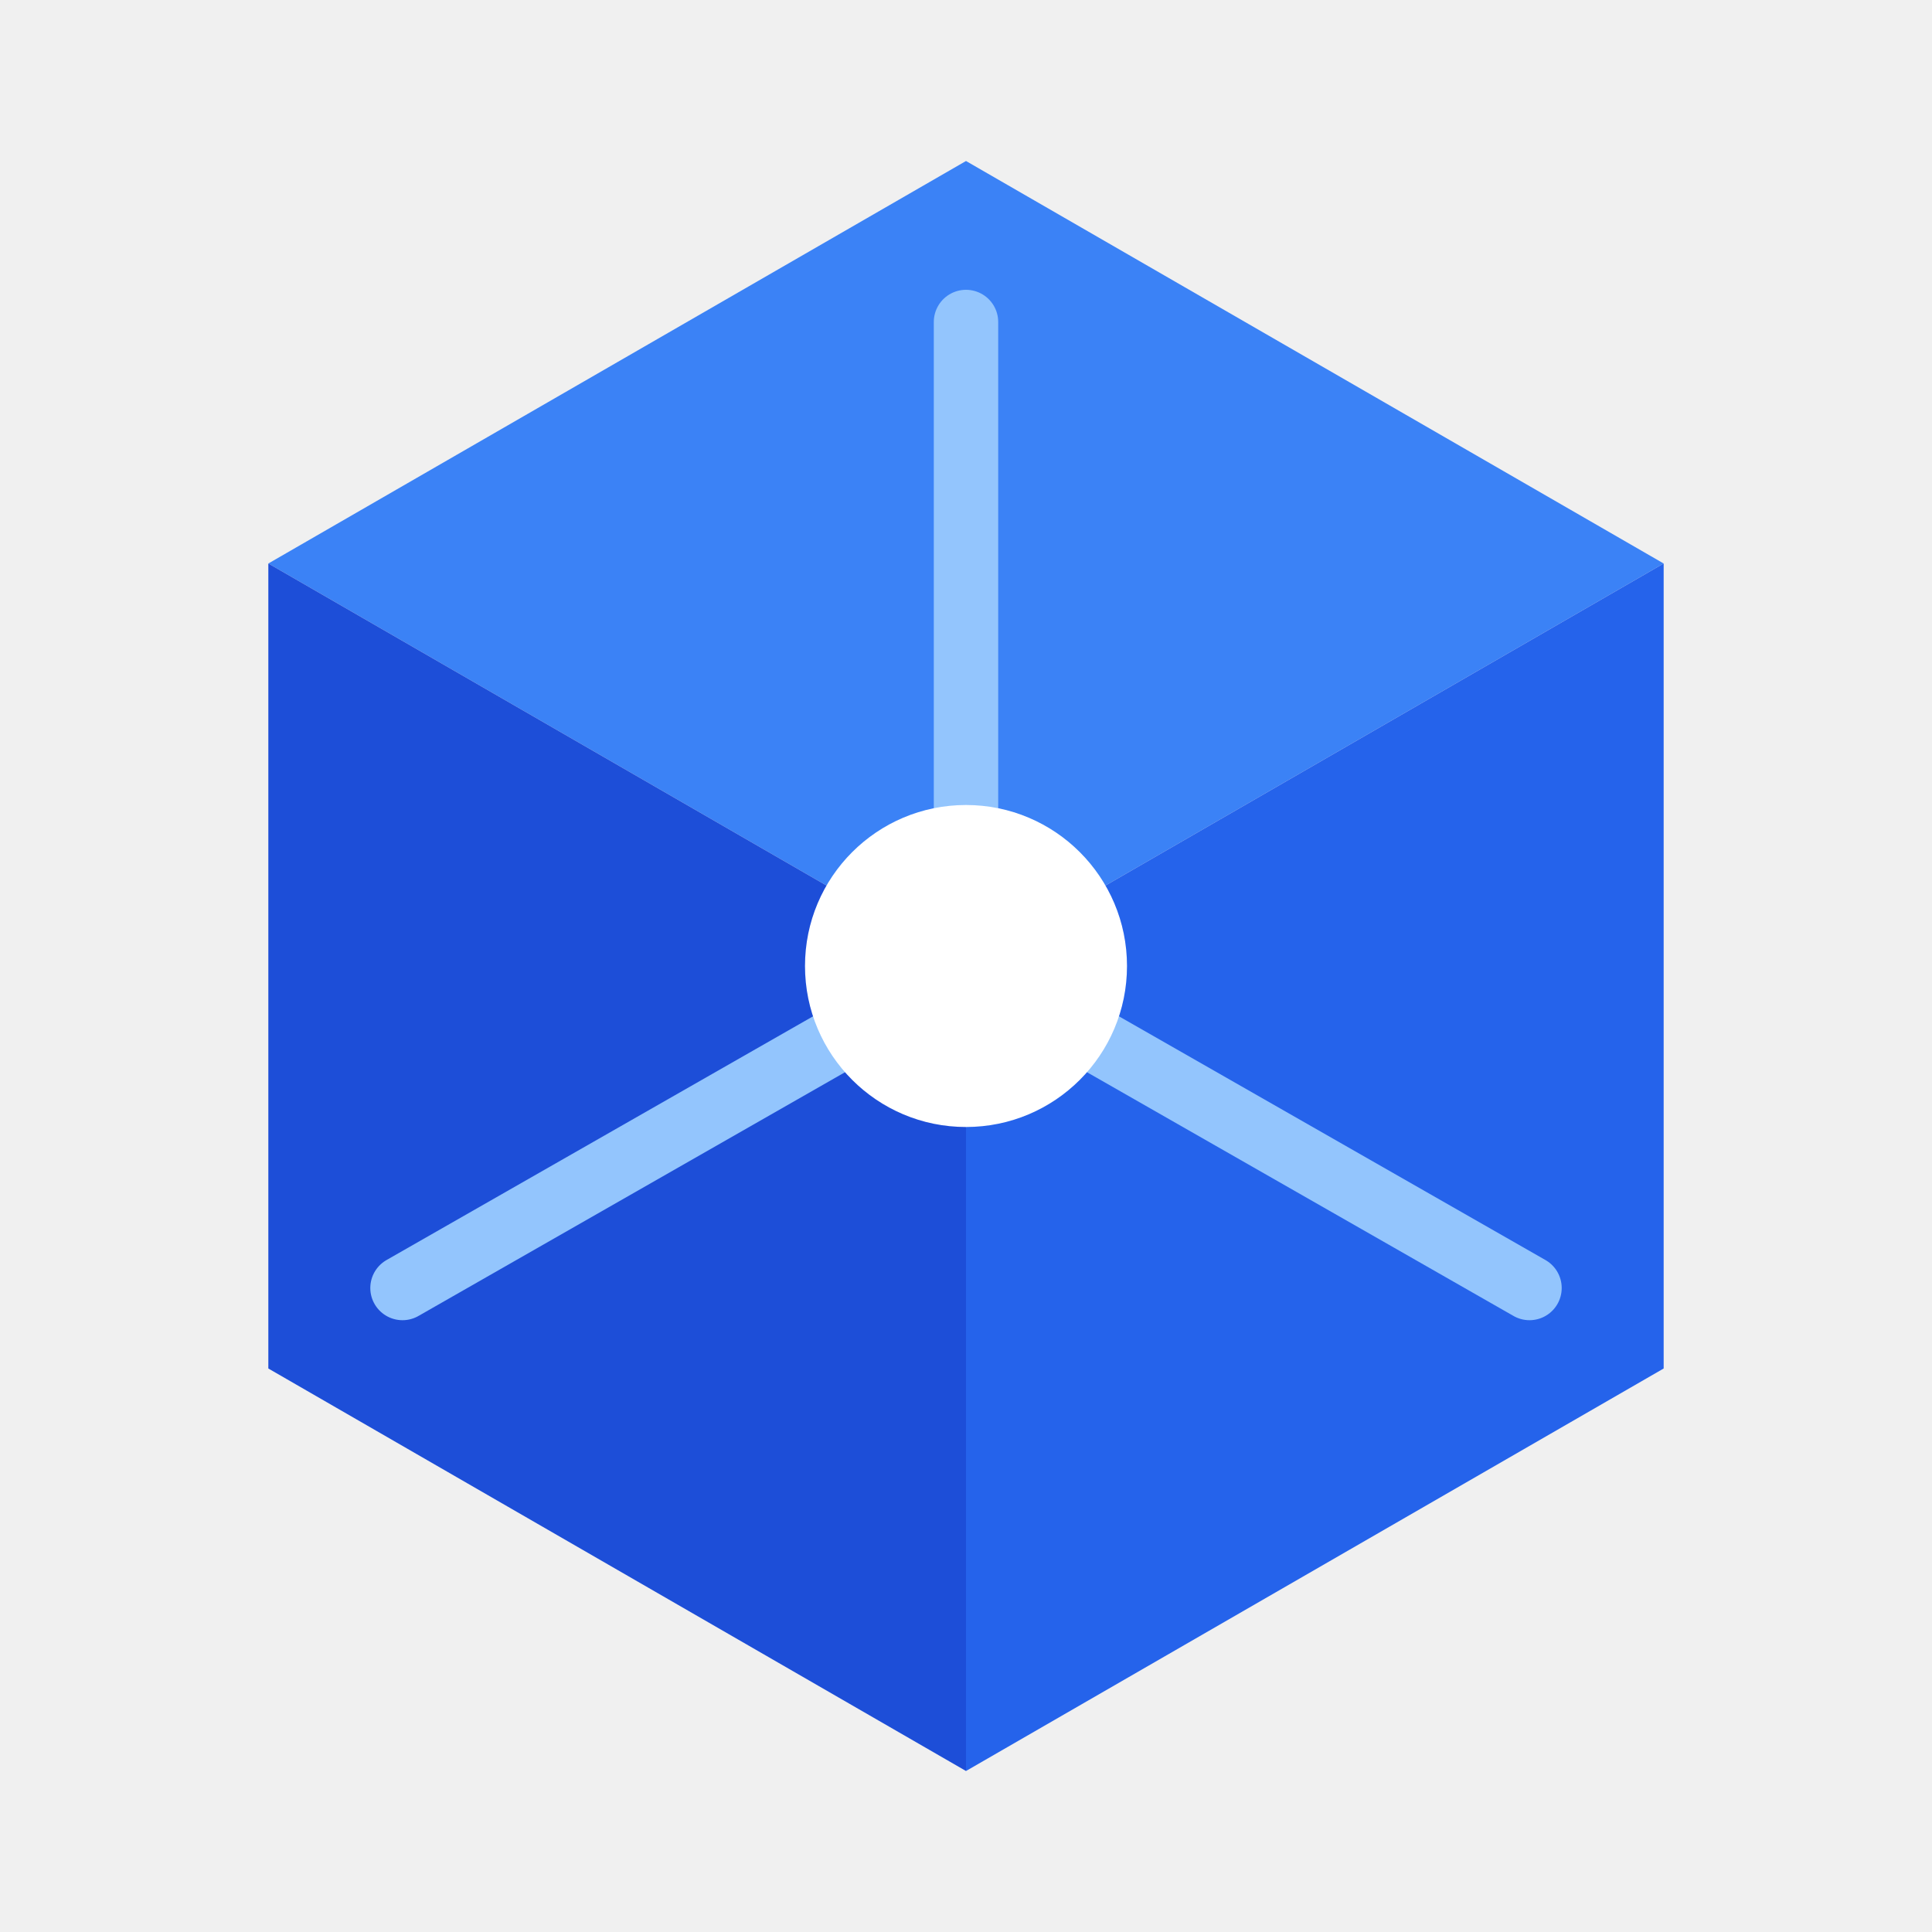
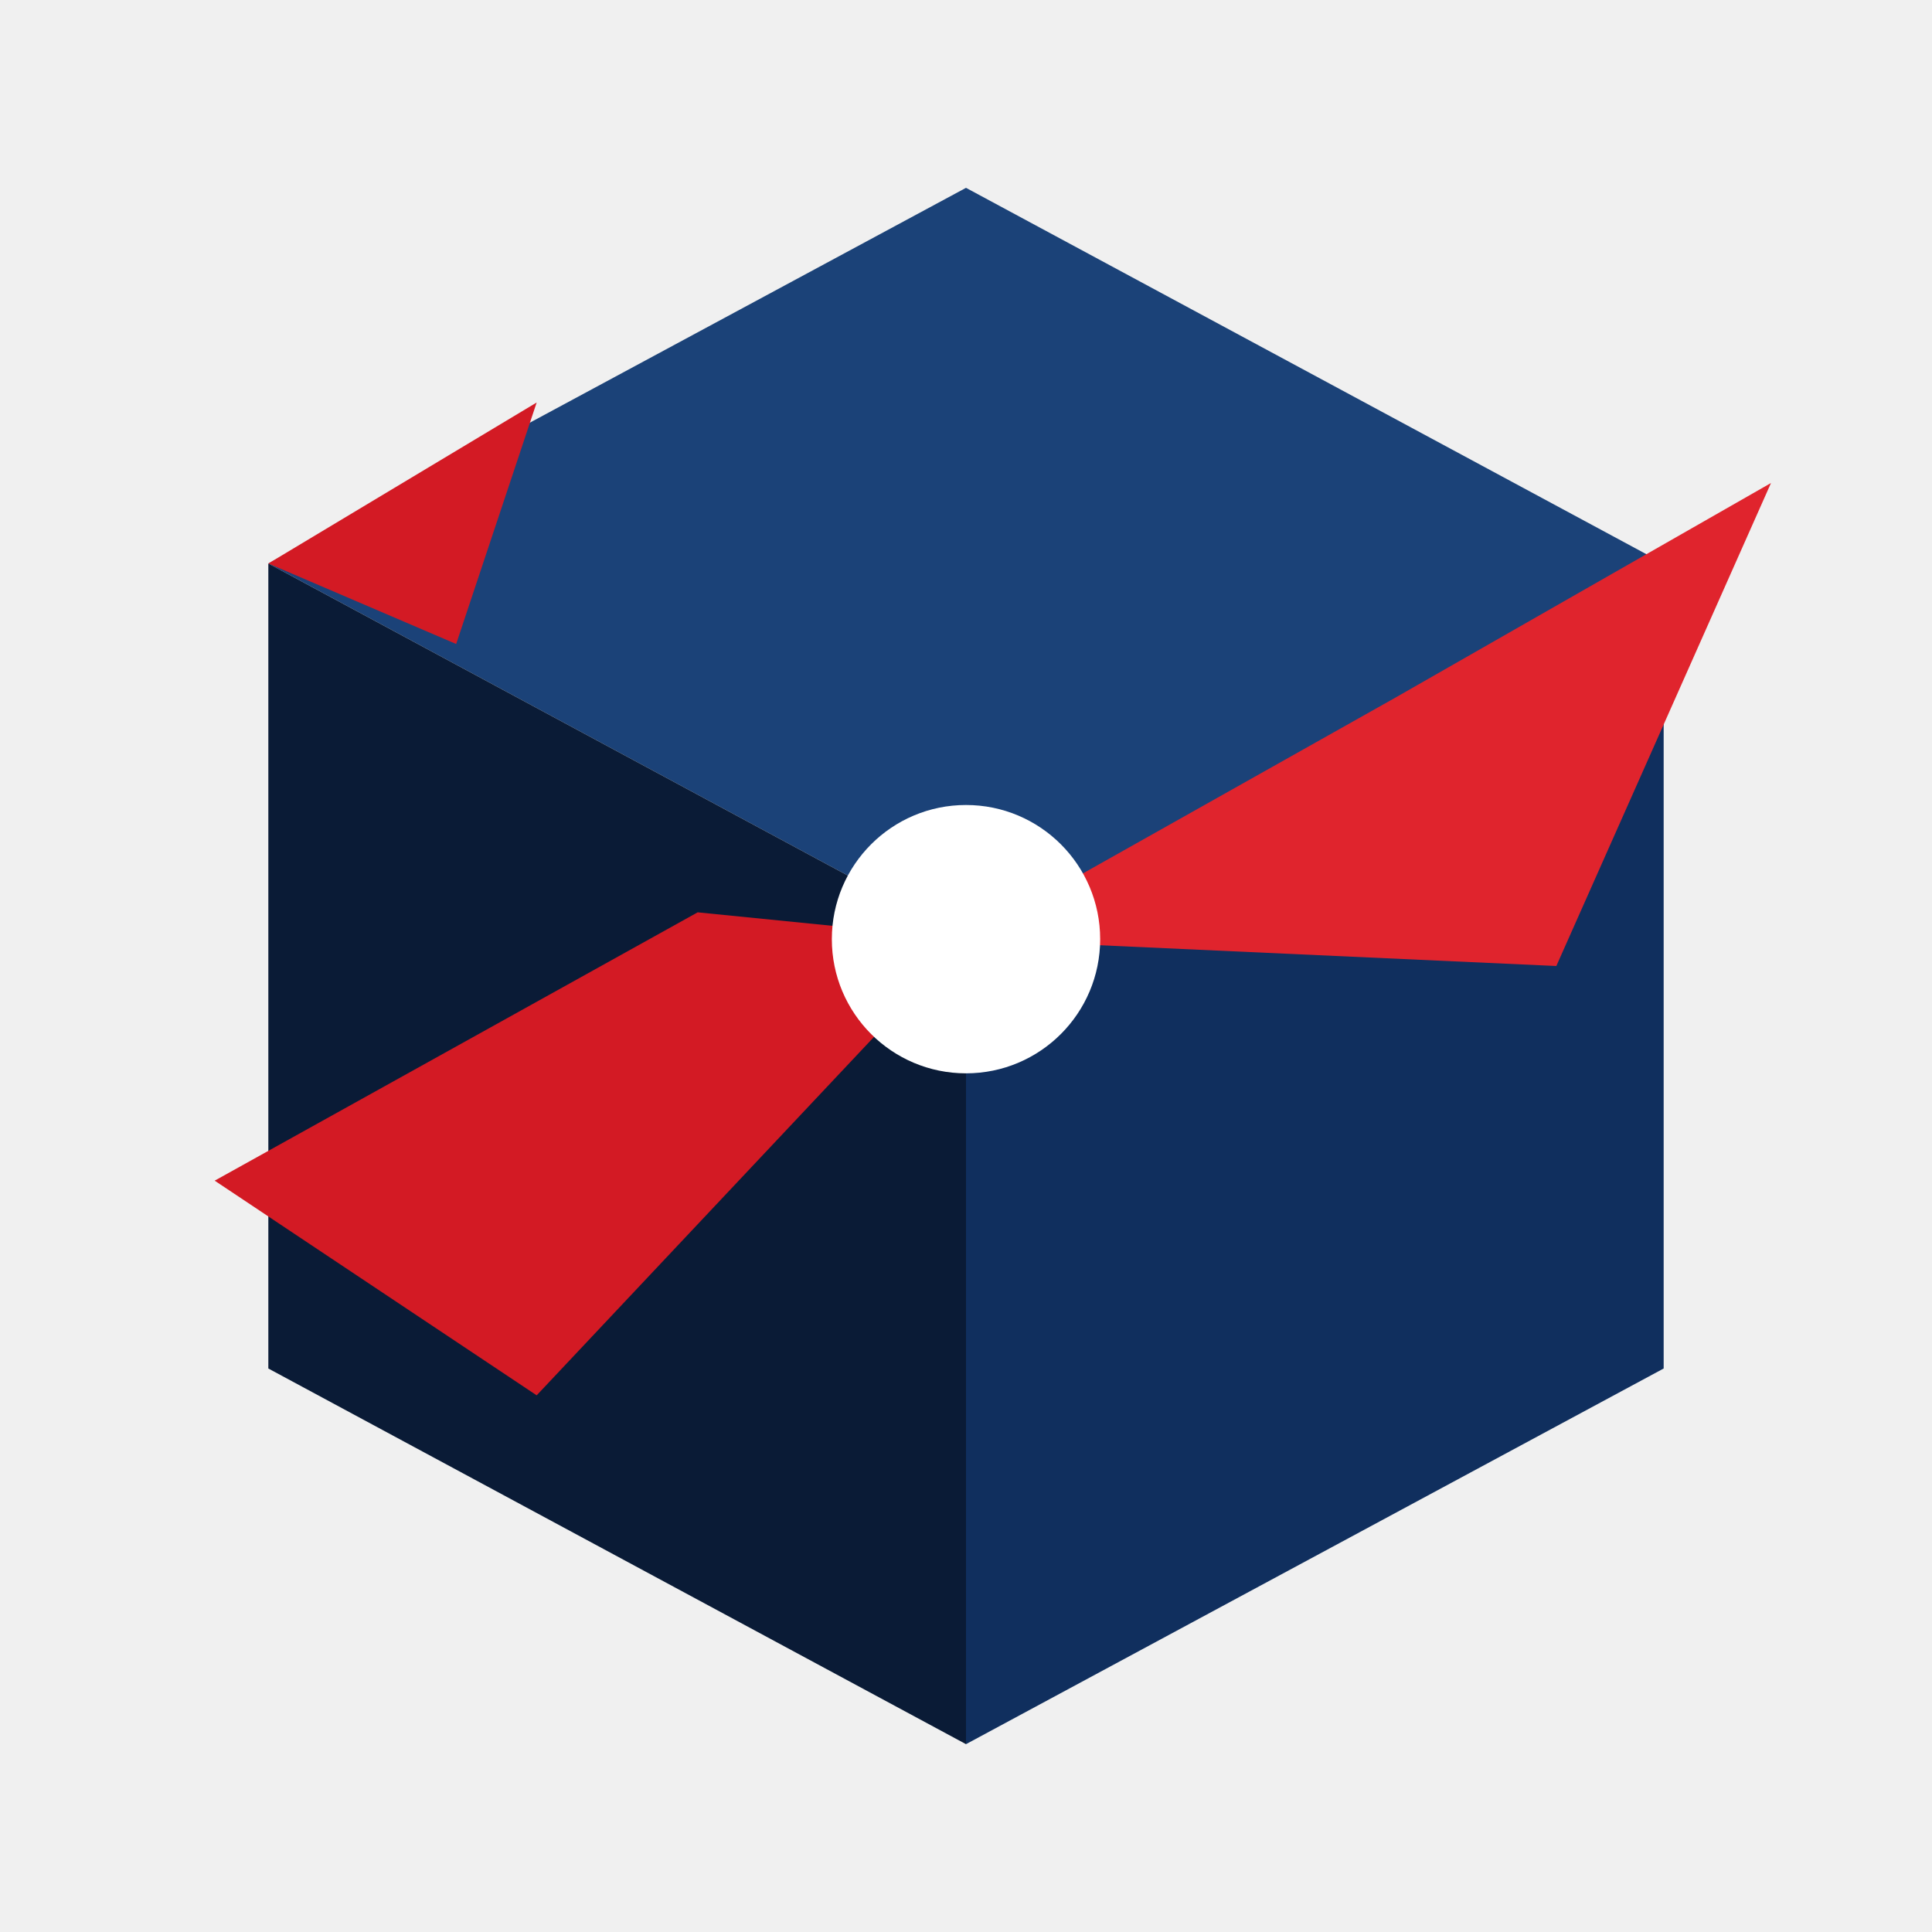
<svg xmlns="http://www.w3.org/2000/svg" width="36" height="36" viewBox="0 0 36 36" fill="none">
-   <path d="M18 3L31 10.5L18 18L5 10.5L18 3Z" fill="#3B82F6" />
-   <path d="M5 10.5L18 18V33L5 25.5V10.5Z" fill="#1D4ED8" />
-   <path d="M18 18L31 10.5V25.5L18 33V18Z" fill="#2563EB" />
-   <path d="M18 18V6" stroke="#93C5FD" stroke-width="1.2" stroke-linecap="round" />
-   <path d="M18 18L7.5 24" stroke="#93C5FD" stroke-width="1.2" stroke-linecap="round" />
-   <path d="M18 18L28.5 24" stroke="#93C5FD" stroke-width="1.2" stroke-linecap="round" />
-   <circle cx="18" cy="18" r="3" fill="#FFFFFF" />
+   <path d="M18 3.5L31 10.5L18 17.5L5 10.5L18 3.5Z" fill="#1B4278" />
+   <path d="M5 10.5L18 17.5V32.5L5 25.5V10.5Z" fill="#0A1B36" />
+   <path d="M18 17.5L31 10.5V25.5L18 32.5V17.5Z" fill="#102F5E" />
+   <path d="M5 10.5L10 7.5L8.5 12L5 10.5Z" fill="#D31A24" />
+   <path d="M4 22L13 17L18 17.5L10 26L4 22Z" fill="#D31A24" />
+   <path d="M18 17.5L26 13L33 9L29 18L18 17.5Z" fill="#E0242D" />
+   <circle cx="18" cy="17.5" r="2.5" fill="#FFFFFF" />
</svg>
